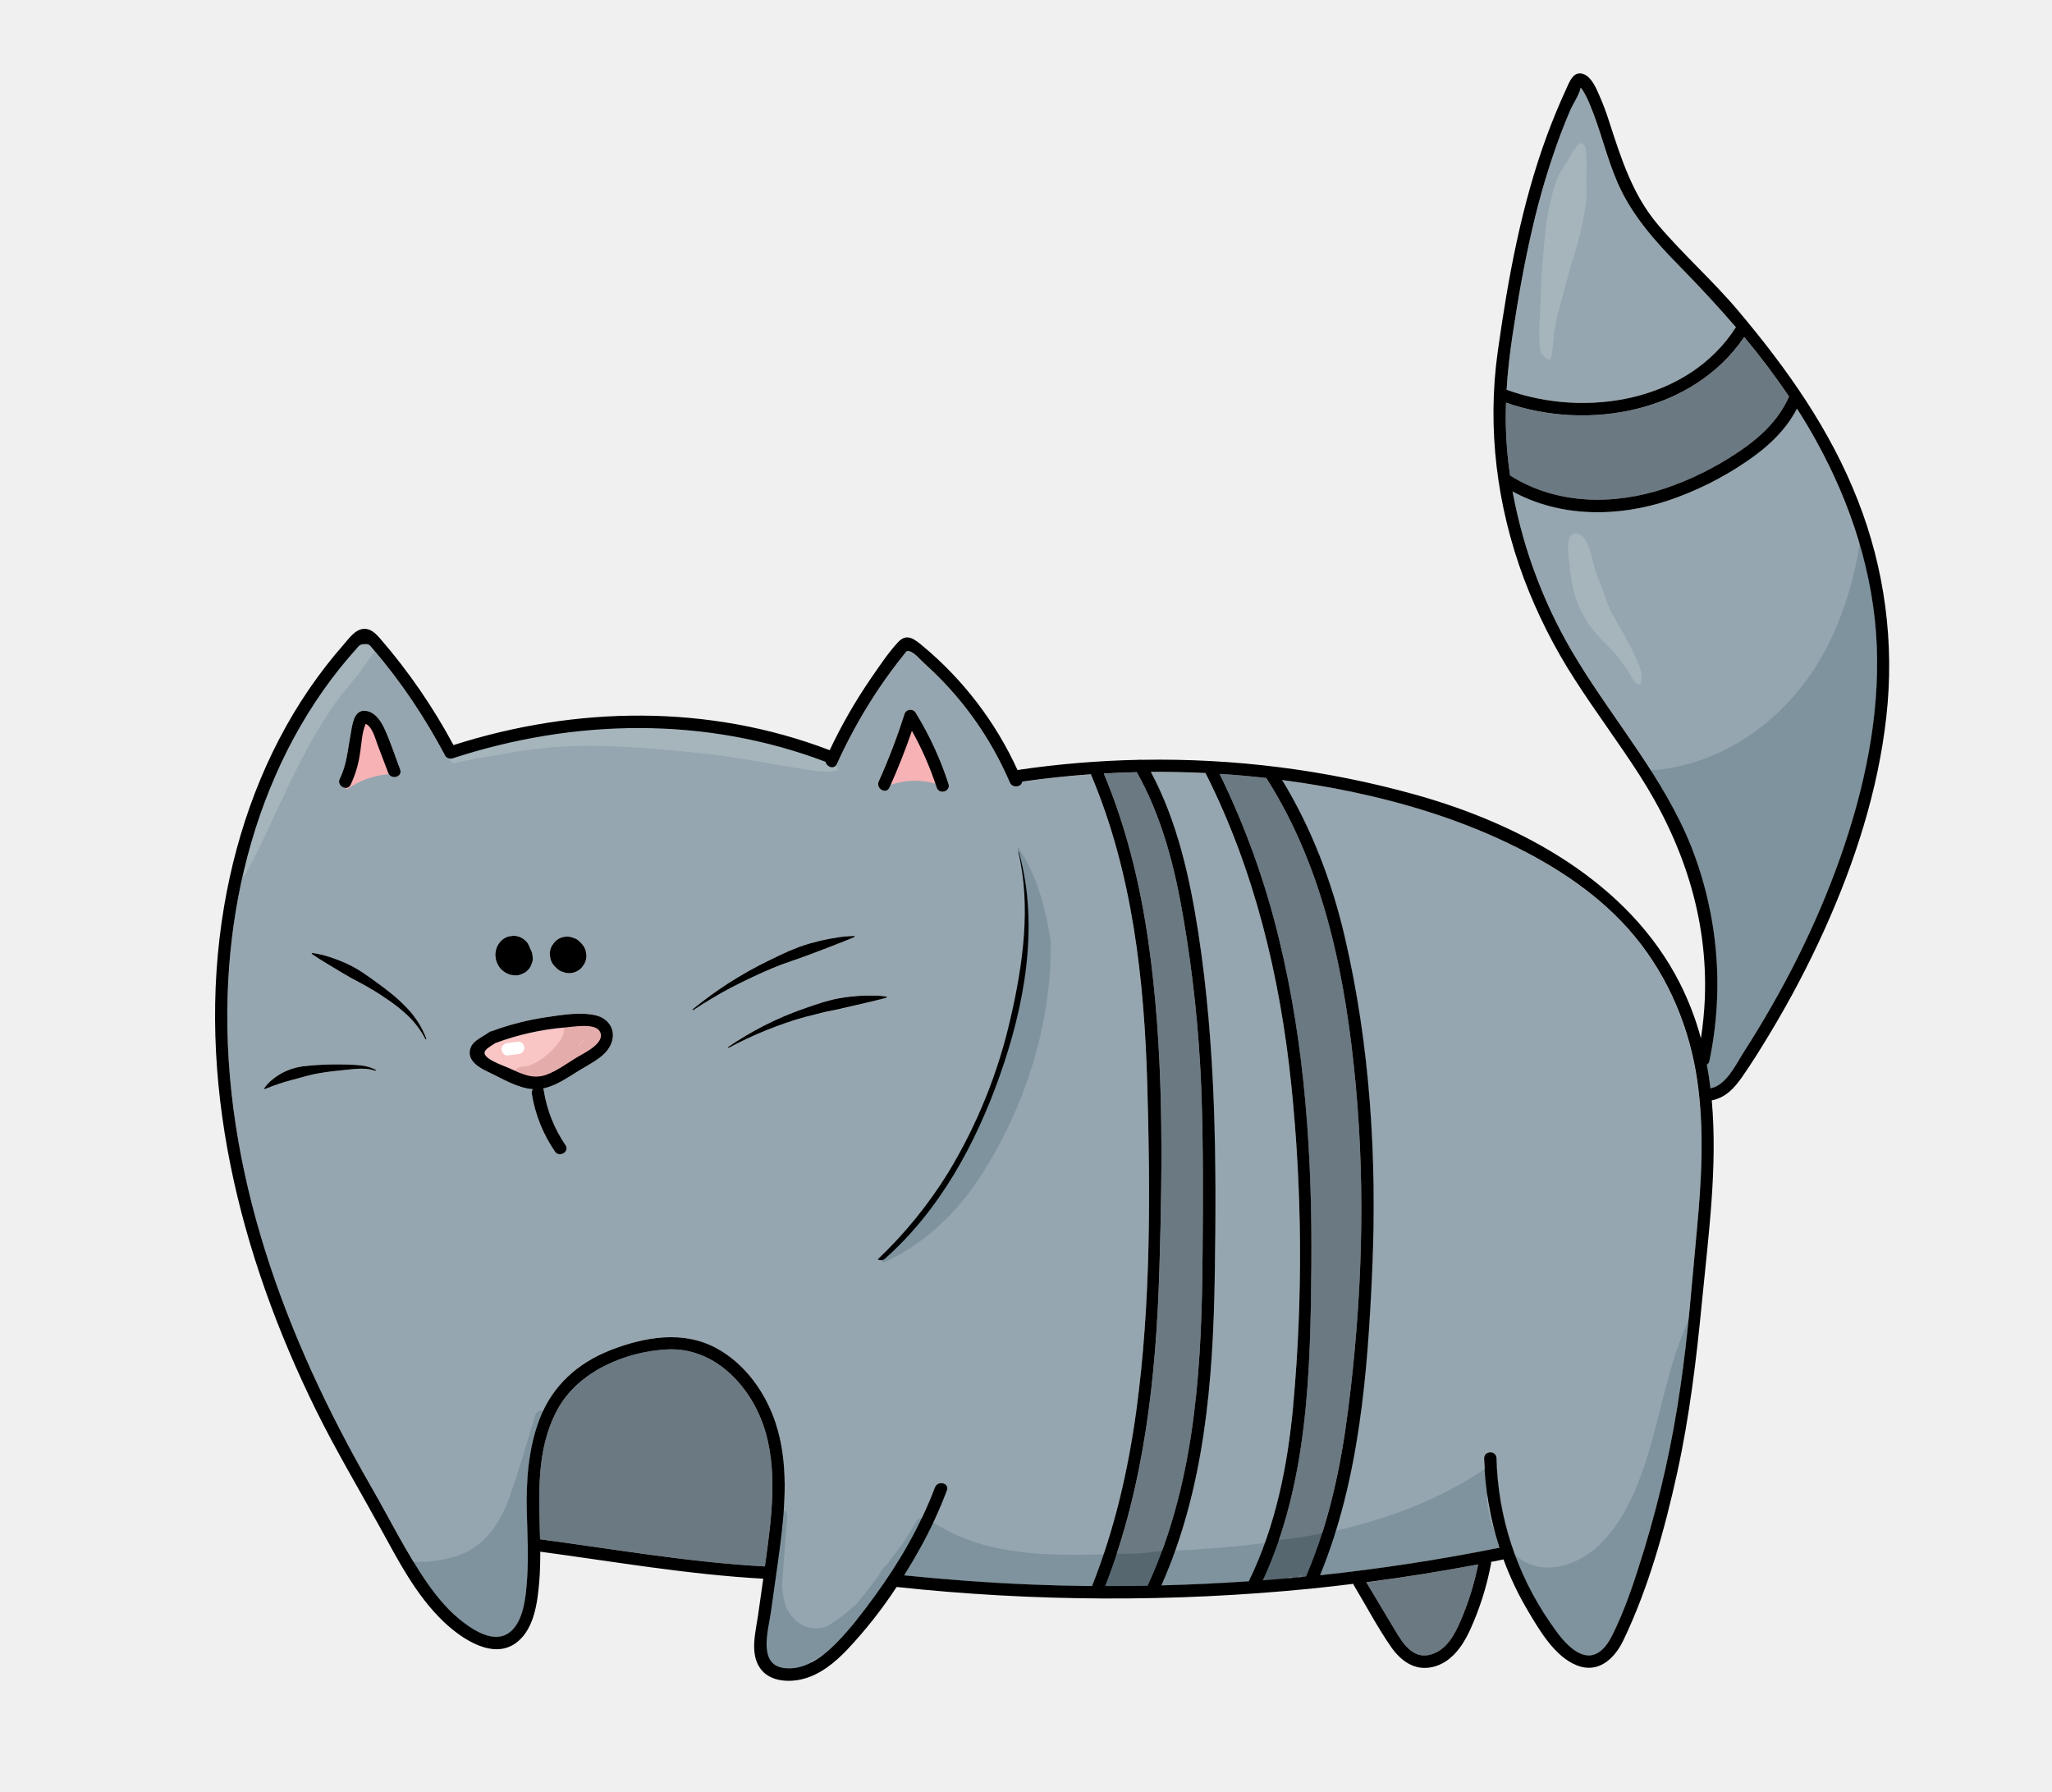
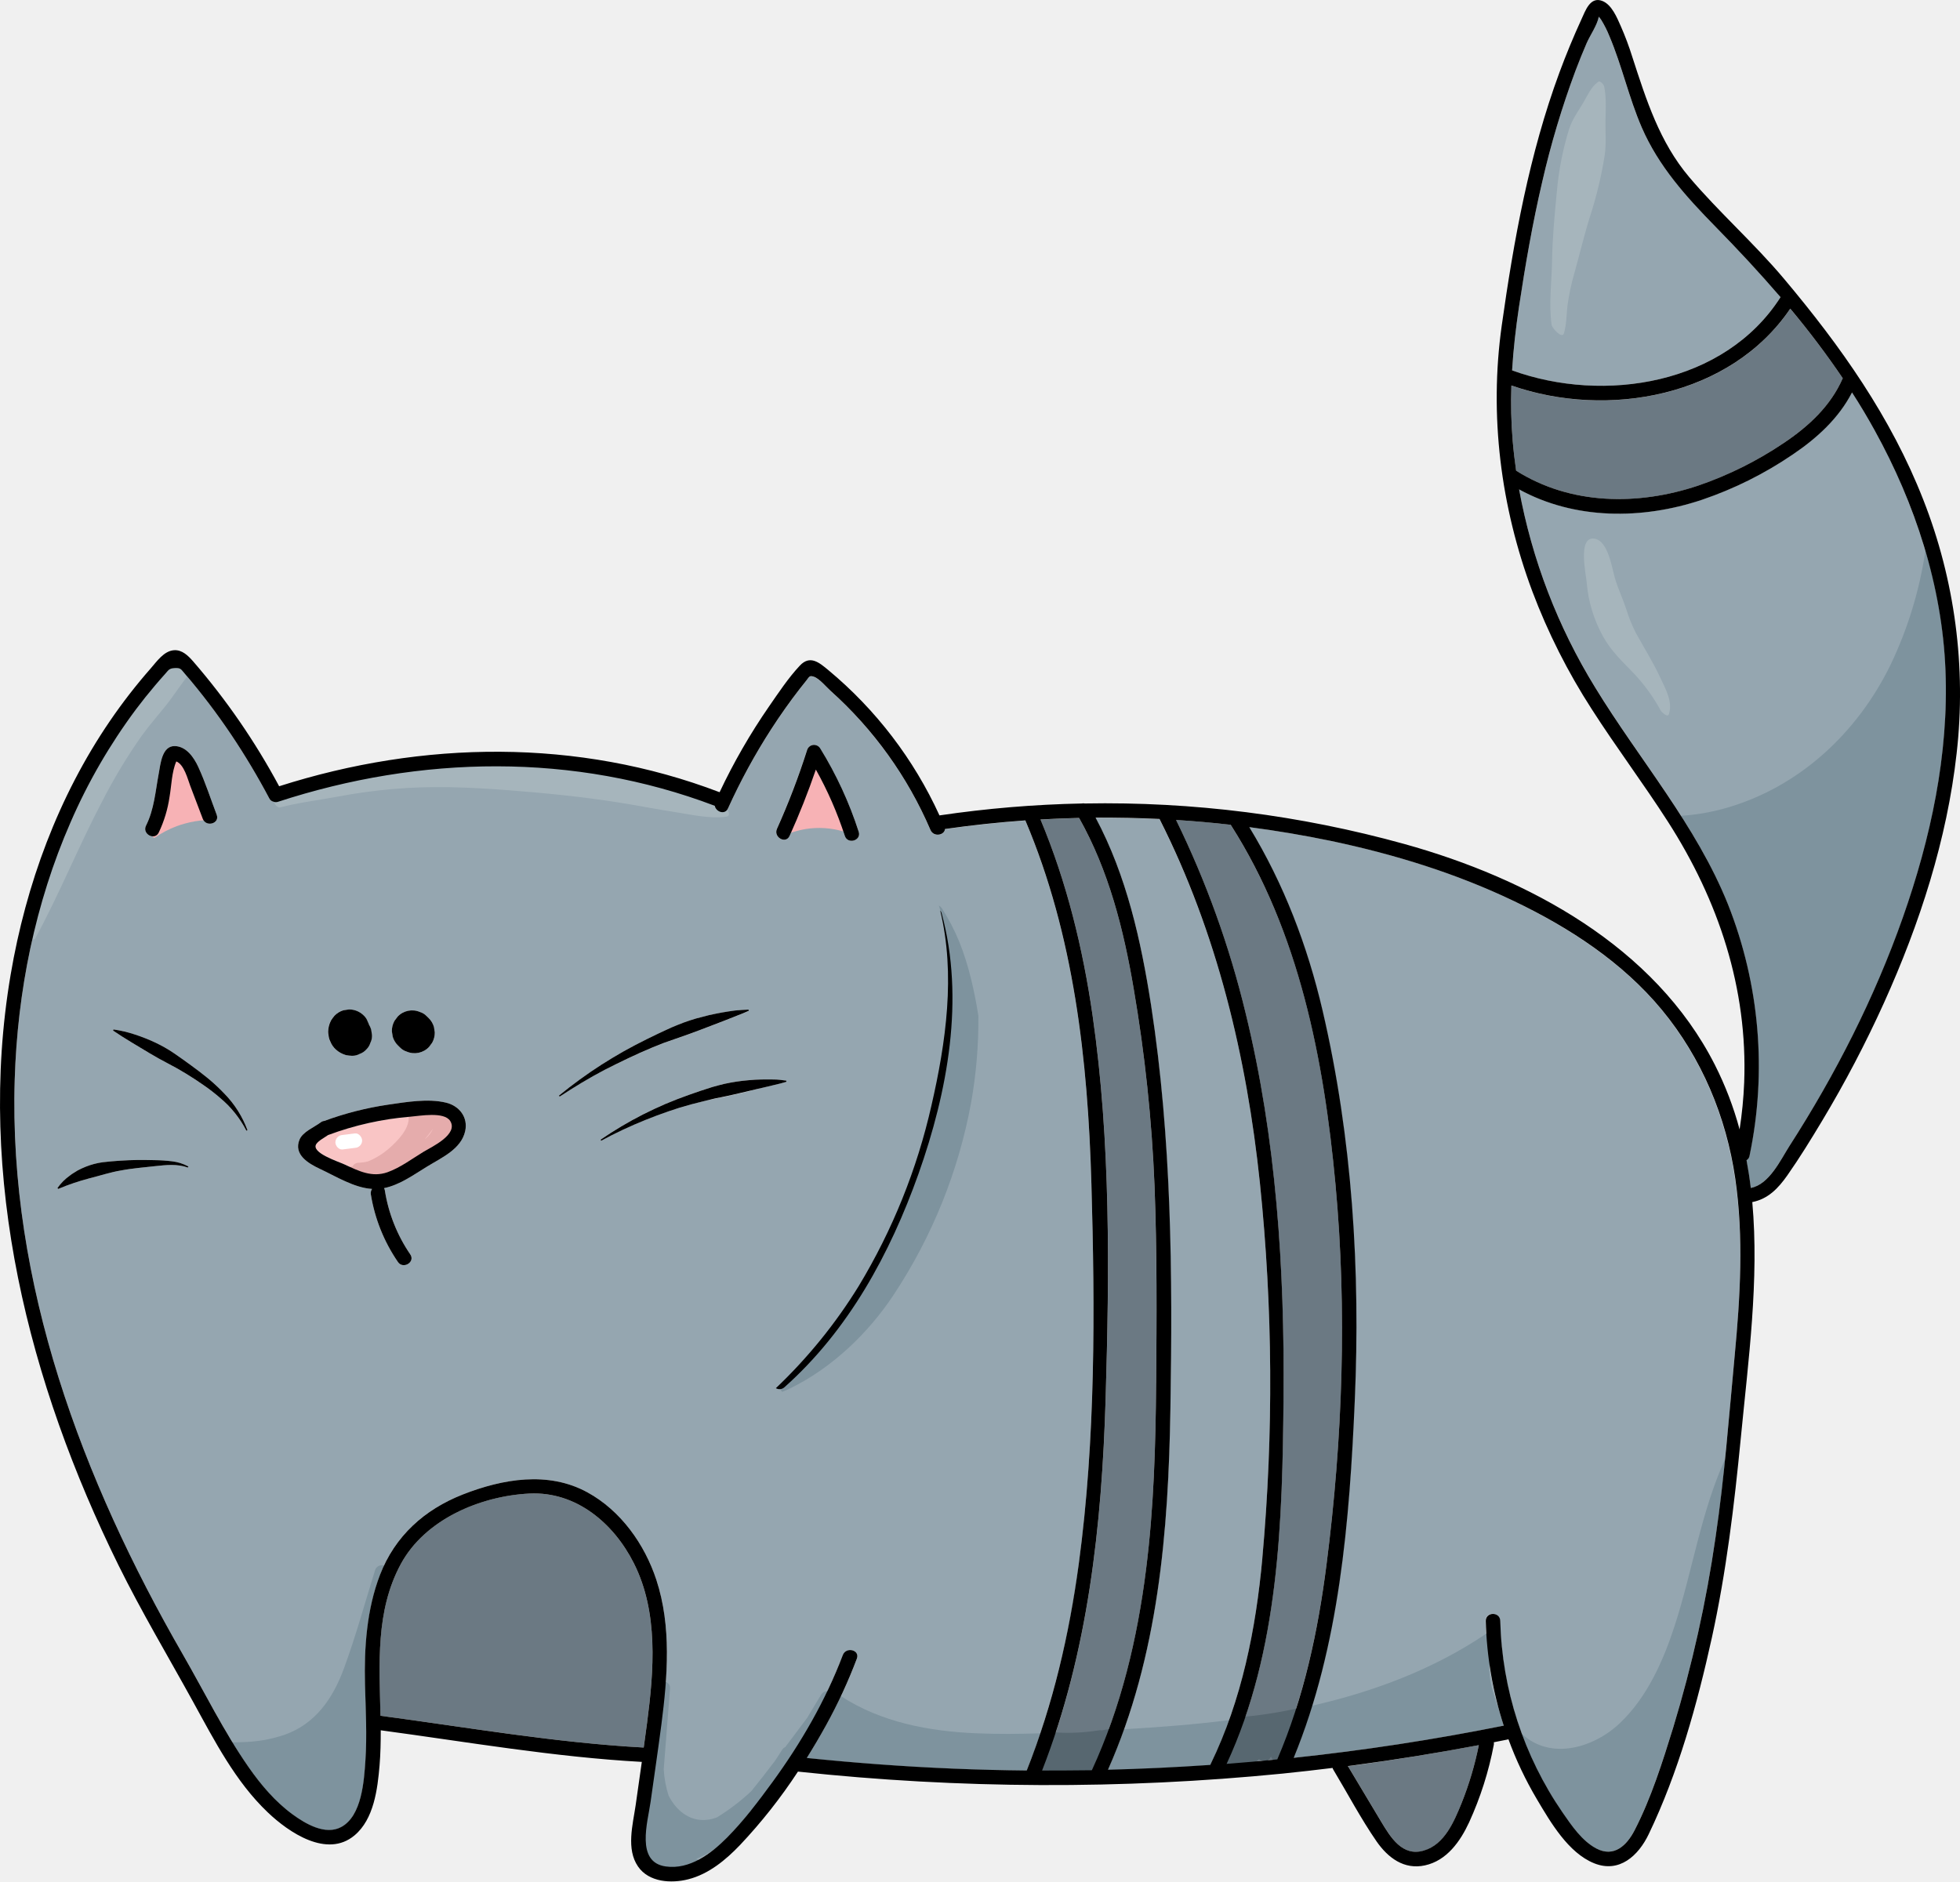
- <svg xmlns="http://www.w3.org/2000/svg" id="cat" viewBox="0 0 995.49 869.11">
+ <svg xmlns="http://www.w3.org/2000/svg" id="cat" viewBox="104.33 35.56 812.17 779.76">
  <defs>
    <style>.cls-1{fill:#6b7983;}.cls-2{fill:#f9c5c5;}.cls-3{fill:#95a6b0;}.cls-4{fill:#e5acac;}.cls-5{fill:#fff;}.cls-6{fill:#f7b2b5;}.cls-7{fill:#7e939e;}.cls-8{fill:#576770;}.cls-9{fill:#a6b5bc;}</style>
  </defs>
  <g id="color">
    <path class="cls-1" d="M717.11,758.83A137.11,137.11,0,0,1,709.92,783c-3,7.51-7,17-15.49,19.58-8.91,2.71-13.87-5.54-17.76-12q-6.9-11.52-13.77-23l2-.25Q691.1,763.77,717.11,758.83Z" />
    <path class="cls-1" d="M867.92,192.32c-5,11.53-14.2,20-24.49,26.87a150.48,150.48,0,0,1-35.58,17.72c-24.82,8.28-52.68,8-75.28-6.25-.58-4.09-1.07-8.19-1.42-12.3a193,193,0,0,1-.54-23c40,13.95,90.85,4.63,115.56-31.85A358.49,358.49,0,0,1,867.92,192.32Z" />
    <path class="cls-1" d="M657.73,526.49C662.56,578.8,660.68,632,654,684c-3.54,27.62-9.4,55.08-20.42,80.74q-10.47,1-21,1.86c21.81-47,23.13-100.77,23.58-151.74.47-53.49-3-107.48-15.75-159.59a390.51,390.51,0,0,0-28.78-79.88q11.36.72,22.66,2c0,.06.06.13.1.2C642.76,422,653,474.8,657.73,526.49Z" />
    <path class="cls-1" d="M582.73,527.17c1,27.18.89,54.43.67,81.62-.21,25.77-.95,51.62-4.16,77.21-3.59,28.66-10.33,57-22.46,83.29q-10.32.18-20.63.12c19.12-49,24.77-101.82,26.33-154.06,1.57-52.67,2.14-106.46-5.38-158.73-4-27.9-10.72-55.35-21.61-81.38q8-.47,16-.64c12.3,21.83,18.47,46.27,22.63,70.83A635.14,635.14,0,0,1,582.73,527.17Z" />
    <path class="cls-1" d="M367,683.5c10.21,20.29,8.29,44.38,5.44,66.18-.44,3.39-.91,6.78-1.38,10.16-36.62-2-72.77-8.33-109.08-13.17-.44-21.51-2.11-43.38,8.41-62.86,10-18.55,33-28.28,53.35-29.24C343.12,653.65,358.68,666.92,367,683.5Z" />
    <path class="cls-2" d="M290.84,500.15c3.53,5.57-7.61,10.71-11,12.75-4.8,2.92-9.67,6.61-15,8.46-6.44,2.24-11.87-.5-17.67-3.19-2.77-1.28-14.35-5-11.74-8.6,1-1.42,3.32-2.56,4.8-3.62a127.12,127.12,0,0,1,34.06-7.57C278.07,498.09,288.32,496.18,290.84,500.15Z" />
    <path class="cls-3" d="M556.57,526.27c-1.46-51.25-7.2-103.06-27.38-150.63q-16.7,1.19-33.3,3.57c-.17,2.6-4.7,3.45-6,.41a164.38,164.38,0,0,0-41.41-57.69c-1.79-1.6-4.61-5.06-6.9-5.83-1.87-.63-1.9,0-3.13,1.56q-1.4,1.72-2.76,3.48c-4.19,5.41-8.13,11-11.85,16.75A254.1,254.1,0,0,0,406,370.59c-1.3,2.86-5,1.44-5.48-1.06-58.37-22.15-121.94-20.94-181-1.66a2.88,2.88,0,0,1-1.76,0,2.6,2.6,0,0,1-1.86-1.44A297.35,297.35,0,0,0,200.1,340a271.86,271.86,0,0,0-19.31-25.38c-1.48-1.71-1.55-2.3-4-2.18s-2.58.82-4.09,2.49-2.79,3.16-4.16,4.77q-4.08,4.8-7.87,9.85a234.38,234.38,0,0,0-27.13,46.87c-14.65,33.48-22,70.07-23.11,106.52-2.62,84.55,28,166,69.64,238.27,6.94,12,13.29,24.56,20.57,36.44,2.16,3.53,4.4,7,6.76,10.4,5.1,7.3,11,14.27,18.22,19.53,5.3,3.86,13.52,8.75,20.12,5.19,8.54-4.61,9.43-19.14,10-27.52.71-10.52.11-21-.17-31.56-.39-15.17.72-31.18,6.23-45.45.51-1.31,1.06-2.59,1.64-3.84h0c6.58-14,18-23.7,32.62-29.43,16.52-6.48,35.39-9.79,51.63-.92,13.86,7.57,23.76,21.52,28.62,36.33,4.46,13.61,4.92,28,3.91,42.27-.42,5.9-1.09,11.77-1.83,17.55-1.39,10.74-3,21.46-4.49,32.18-1.18,8.4-6.29,25,6.3,26.75a22.14,22.14,0,0,0,13.52-2.74,41.32,41.32,0,0,0,7-4.73l.05,0c1.72-1.42,3.33-2.94,4.82-4.44,6.93-7,13-15,18.78-22.92a247.4,247.4,0,0,0,18-28.37,202,202,0,0,0,11.21-24.39c1.36-3.57,7.19-2.12,5.82,1.49q-3,7.9-6.59,15.53-2.9,6.16-6.2,12.14-3.75,6.79-7.95,13.5c20.19,2.07,40.43,3.58,60.71,4.42q15.21.63,30.42.78,3-7.65,5.65-15.45a380.12,380.12,0,0,0,15.91-70.13C558.34,631.88,558.07,578.56,556.57,526.27ZM164.85,377.72c3.39-6.76,3.88-14.26,5.26-21.58.72-3.84,1.31-11.54,6.71-11.36,4.74.15,7.87,4.74,9.64,8.57,3,6.41,5.15,13.29,7.66,19.89,1.38,3.63-4.39,5.29-5.75,1.71l-5.21-13.71c-1-2.62-2.51-8.83-5.78-10.1-1.91,4.39-2,10.23-2.8,14.7a51.39,51.39,0,0,1-4.49,14.81C168.36,384.11,163.13,381.17,164.85,377.72Zm17.33,141.74c-4.4-1.58-9-1.07-13.68-.57-2.33.23-4.66.47-7,.75s-4.61.56-6.88,1c-4.56.74-8.87,2.21-13.18,3.27a97.51,97.51,0,0,0-13,4.41l-.31-.38a21.49,21.49,0,0,1,5.21-5.21l.75-.56.78-.49c.53-.33,1.06-.64,1.6-1a35.24,35.24,0,0,1,3.36-1.56,30,30,0,0,1,7.1-1.87c2.41-.28,4.82-.49,7.21-.64s4.76-.25,7.13-.29,4.73,0,7.08.07a64,64,0,0,1,7.14.47,18.85,18.85,0,0,1,6.85,2.15Zm24.25-15.27a43.39,43.39,0,0,0-10.82-13.52,74.13,74.13,0,0,0-6.87-5.33c-2.37-1.68-4.82-3.26-7.31-4.79s-5-2.94-7.62-4.29-5.11-2.77-7.61-4.25l-7.51-4.52c-2.5-1.53-5-3.07-7.51-4.8l.18-.47a50.18,50.18,0,0,1,8.79,2.07,72.89,72.89,0,0,1,8.38,3.3,57.36,57.36,0,0,1,7.82,4.43c2.48,1.68,4.9,3.45,7.31,5.2s4.8,3.57,7.11,5.48a78.23,78.23,0,0,1,6.58,6.17A42.77,42.77,0,0,1,206.89,504Zm61.36-45.52,1.3-1.75a8.22,8.22,0,0,1,9.25-1.93,6.33,6.33,0,0,1,2.77,1.71l.78.75a8.51,8.51,0,0,1,2.25,3.71c.12.75.23,1.5.35,2.25a8.52,8.52,0,0,1-1.08,4.31l-1.3,1.75a8.22,8.22,0,0,1-9.25,1.93,6.33,6.33,0,0,1-2.77-1.71l-.78-.75a8.51,8.51,0,0,1-2.25-3.71c-.12-.75-.23-1.5-.35-2.25A8.52,8.52,0,0,1,267.79,458.67Zm-26.38-.07a2.12,2.12,0,0,1,.11-.21,17.9,17.9,0,0,1,1.38-1.86,8.44,8.44,0,0,1,3.71-2.26l2.26-.34a8.52,8.52,0,0,1,6,2.37,6.33,6.33,0,0,1,1.81,2.71,6.61,6.61,0,0,1,.5,1.2,8.76,8.76,0,0,1,.9,2c.11.75.23,1.5.34,2.25a6.29,6.29,0,0,1-.67,3.29,6.4,6.4,0,0,1-1.7,2.77,6.52,6.52,0,0,1-2.71,1.81,6.43,6.43,0,0,1-3.26.79,15.58,15.58,0,0,1-2.46-.29l-.18-.06a10.29,10.29,0,0,1-4-2.26,8.61,8.61,0,0,1-2.28-3.31,6.67,6.67,0,0,1-.73-2.51,8.07,8.07,0,0,1-.18-1.52A10.26,10.26,0,0,1,241.41,458.6Zm55.68,45.76c-1.65,7.48-9.77,11-15.68,14.63-5.52,3.36-11.41,7.69-17.94,9a2.82,2.82,0,0,1,.33.94,64.9,64.9,0,0,0,10.54,26.53c2.18,3.2-3,6.3-5.13,3.12A69,69,0,0,1,258,530.61a3.12,3.12,0,0,1,.5-2.29c-7.5-.47-15-5.23-21.59-8.3-4.76-2.23-11.08-5.92-8.45-12.18,1.35-3.21,6.06-5.07,8.82-7.14a2.69,2.69,0,0,1,1.41-.56,132.55,132.55,0,0,1,26.44-6.74c7.5-1.1,16.51-2.65,24-.84C294.66,493.89,298.35,498.62,297.09,504.36Zm129.16-125.3a304,304,0,0,0,12.44-32.51,3,3,0,0,1,5.47-.82,158,158,0,0,1,16,34.55c1.2,3.69-4.57,5.37-5.75,1.7a152.69,152.69,0,0,0-12-27.47q-4.8,14-10.88,27.49C429.9,385.52,424.67,382.57,426.25,379.06Zm-90,111-.3-.4a191.6,191.6,0,0,1,17.61-12.81l4.65-2.88,4.72-2.76,4.81-2.6,4.88-2.48,4.93-2.39,5-2.31c1.68-.71,3.38-1.4,5.09-2.05s3.47-1.16,5.22-1.71l5.31-1.38c1.8-.37,3.58-.78,5.39-1.09s3.62-.55,5.43-.79,3.66-.32,5.51-.36l.1.49c-1.67.78-3.37,1.43-5.06,2.09s-3.36,1.35-5.05,2-3.36,1.28-5,1.92l-5,1.91c-1.67.64-3.34,1.27-5,1.85s-3.36,1.21-5.05,1.77l-5.07,1.78-5,2-4.93,2.13-4.88,2.26-4.85,2.35L354.81,479C348.44,482.3,342.27,486.05,336.23,490Zm79.12-2.4c-1.63.41-3.26.78-4.89,1.15s-3.26.77-4.89,1.1-3.27.72-4.91,1L395.74,492l-4.87,1.24L386,494.63l-4.79,1.58-4.75,1.69-4.71,1.83a179.34,179.34,0,0,0-18.37,8.62l-.26-.43a157,157,0,0,1,17.59-10.46l4.62-2.25,4.69-2.11,4.77-1.93,4.83-1.79,4.87-1.69,4.92-1.59c1.65-.47,3.32-.92,5-1.32s3.39-.65,5.09-.94,3.42-.42,5.13-.59,3.44-.25,5.16-.29,3.45,0,5.17,0,3.45.24,5.17.48l0,.49c-1.67.52-3.33.91-5,1.3s-3.29.83-4.94,1.18S417,487.22,415.35,487.61ZM498,764.1c-.05,0,0-.08,0-.08S498,764.1,498,764.1Z" />
    <path class="cls-3" d="M627.42,681.31c-2.08,22.81-6,45.61-13.8,67.16a183.33,183.33,0,0,1-7.7,18.34c0,.1-.07.2-.11.3q-21.18,1.49-42.4,2,3.71-8.34,6.72-16.88c15.07-42.39,18.44-88,19.15-132.89.88-55.92.46-111.65-8-167-4.13-26.86-10.09-53.73-23-77.82q13.28-.11,26.55.54l0,.14C608.62,422.12,621,473.85,626.41,526A805.33,805.33,0,0,1,627.42,681.31Z" />
    <path class="cls-3" d="M815.21,129.52c9.29,9.46,18.33,19.15,26.94,29.19-23.1,36.18-73.06,44.21-111.25,30.39.53-8.76,1.54-17.49,2.85-26.28,2.6-17.36,5.63-34.68,9.62-51.79a363.4,363.4,0,0,1,13.78-46.14q2.18-5.73,4.6-11.38c1.44-3.34,4.39-7.48,5.06-11a13,13,0,0,1,1,1.31,44.11,44.11,0,0,1,3.37,6.69c5.24,12.34,8.09,25.57,13.43,37.9C791.65,104.57,803,117.06,815.21,129.52Z" />
    <path class="cls-3" d="M892.8,415.85c-11.72,33.27-27.89,65-47,94.65-3.76,5.85-8.42,15.94-16,17.35q-.69-5.77-1.76-11.48a2.6,2.6,0,0,0,1.24-1.82,181.78,181.78,0,0,0-8.91-104.19c-5.2-13-12-25-19.45-36.69-11.45-17.94-24.44-35-35.55-53.14a239,239,0,0,1-31.58-82.19c23.11,12.66,51,12.58,75.75,4.32a155.32,155.32,0,0,0,37.66-18.79c9.94-6.73,19-15,24.55-25.7q4.95,7.72,9.42,15.78a247.57,247.57,0,0,1,21,49.88,203.9,203.9,0,0,1,8.33,49.51C911.89,348.24,904.34,383.08,892.8,415.85Z" />
    <path class="cls-3" d="M823.13,597.47c-1.34,14.25-2.52,28.56-4,42.83-1.1,10.85-2.36,21.68-4,32.43a529.66,529.66,0,0,1-17.52,78.73c-4.45,14.3-9.15,29.26-16,42.61-3.25,6.3-8.54,11.41-15.86,7.57-6.06-3.18-10.23-9.45-14-14.93a144.33,144.33,0,0,1-16.86-32.58,147.58,147.58,0,0,1-9-46.85c-.11-3.86-6.11-3.76-6,.11,0,1.75.12,3.51.24,5.26.26,4.37.71,8.73,1.35,13.05a156.59,156.59,0,0,0,3.61,17.48s0,0,0,.05c.68,2.53,1.42,5,2.23,7.54l-.25,0q-43.08,8.67-86.78,13.29,4.36-10.62,7.72-21.6c12.51-40.54,15.73-84.17,17.57-126.18,2.38-54.17-1-109-13.33-161.95-6.23-26.71-16.07-52.55-30.37-76q17,2.24,33.8,5.72c26.34,5.5,51.74,13.31,76,25,22.85,11,44.88,25.34,61.16,45,16.51,20,26.7,44.36,30.42,69.93C826.92,548.34,825.43,573.1,823.13,597.47Z" />
    <path class="cls-4" d="M292.51,501.94a6.59,6.59,0,0,0-2.65-4.49c-.42-1.62-2.18-2.17-3.65-2l-2.24-.23c-.71-.11-1.42-.19-2.1-.24a2.52,2.52,0,0,0-2.51,1.32,6,6,0,0,0-.14-.61c-1.08-3.7-6.87-2.13-5.78,1.59,1.55,5.3-4.49,11.33-8.13,14.46a31.49,31.49,0,0,1-8.46,5.16,18.46,18.46,0,0,1-3.93.57,2.82,2.82,0,0,0-2.52,1.55l-.07,0c-3.68.06-3.78,5.59-.31,6a2.78,2.78,0,0,0,1.37.28,57.11,57.11,0,0,0,6.7-.6,2.61,2.61,0,0,0,2.88.8,79.42,79.42,0,0,0,8.73-3.89l.13,0,1.25-.49a53.2,53.2,0,0,0,13-7.46C287.47,511,293.23,506.94,292.51,501.94Zm-12.19,5.82c1.23-1.43,2.37-2.89,3.4-4.36A11.86,11.86,0,0,1,280.32,507.76Z" />
    <path class="cls-5" d="M251.39,505.31l-5.09.65a3.1,3.1,0,0,0-3,3c0,1.46,1.38,3.2,3,3l5.09-.65a3.09,3.09,0,0,0,3-3C254.39,506.85,253,505.11,251.39,505.31Z" />
    <path class="cls-6" d="M440.07,378.9a35.76,35.76,0,0,1,15.76,1.92,3.62,3.62,0,0,0-.2-2q-4.77-10.68-9.52-21.36a2.52,2.52,0,0,0-.77-1c0-.19.09-.38.12-.58.69-3.78-5.1-5.39-5.78-1.59a72.54,72.54,0,0,1-10.19,26.16,2.73,2.73,0,0,0-.44,1.48A36.49,36.49,0,0,1,440.07,378.9Z" />
    <path class="cls-6" d="M168.32,382.85a41.12,41.12,0,0,1,9.29-4.9c4-1.46,10.83-3.15,16.27-2.21a2.67,2.67,0,0,0-1.94-3.74c-.85-.18-1.71-.31-2.56-.42-.35-.53-.7-1.07-1-1.61a3,3,0,0,0-2-3.55,59.06,59.06,0,0,1-5.53-15.29,3,3,0,0,0-4.4-1.79c-4,2.21-3.47,7.05-4.1,11a72.44,72.44,0,0,1-5.54,18.26A3.22,3.22,0,0,0,168.32,382.85Z" />
    <path class="cls-7" d="M892.8,415.85c-11.72,33.27-27.89,65-47,94.65-3.76,5.85-8.42,15.94-16,17.35q-.69-5.77-1.76-11.48a2.6,2.6,0,0,0,1.24-1.82,181.78,181.78,0,0,0-8.91-104.19c-5.2-13-12-25-19.45-36.69a86.82,86.82,0,0,0,18-3.05c30.72-8.55,55-31.21,68.79-59.5a165.55,165.55,0,0,0,14.45-47.29,203.9,203.9,0,0,1,8.33,49.51C911.89,348.24,904.34,383.08,892.8,415.85Z" />
    <path class="cls-7" d="M860.57,450c3.87,0,3.87-6,0-6s-3.86,6,0,6Z" />
    <path class="cls-7" d="M819.15,640.3c-1.1,10.85-2.36,21.68-4,32.43a529.66,529.66,0,0,1-17.52,78.73c-4.45,14.3-9.15,29.26-16,42.61-3.25,6.3-8.54,11.41-15.86,7.57-6.06-3.18-10.23-9.45-14-14.93a144.33,144.33,0,0,1-16.86-32.58c12,11.25,30.06,5.8,40.88-4.62,11.14-10.71,17.71-25.52,22.43-40C805.65,686.66,809.18,662.19,819.15,640.3Z" />
    <path class="cls-7" d="M261.79,688.27c-5.51,14.27-6.62,30.28-6.23,45.45.28,10.53.88,21,.17,31.56-.57,8.38-1.46,22.91-10,27.52-6.6,3.56-14.82-1.33-20.12-5.19-7.25-5.26-13.12-12.23-18.22-19.53-2.36-3.39-4.6-6.87-6.76-10.4,1.32,0,2.64,0,3.94-.08a58.43,58.43,0,0,0,17.54-3c12.91-4.51,20.14-15.08,24.7-27.45,4.92-13.34,8.69-27.18,12.92-40.75a2.94,2.94,0,0,1,3.7-2C262.85,685.68,262.3,687,261.79,688.27Z" />
    <path class="cls-7" d="M725.16,743.23s0,0,0-.05c-2.24-5.93-4.09-11.83-3.61-17.48a18.35,18.35,0,0,1,3.51-9.44c1.75-2.43-1.69-5.76-4.11-4.11l-.75.5c-21.91,14.79-46.56,24-72.1,29.84q-3.37,11-7.72,21.6,43.65-4.64,86.78-13.29l.25,0C726.58,748.28,725.84,745.76,725.16,743.23Z" />
    <path class="cls-7" d="M563.41,769.12q21.23-.54,42.4-2c0-.1.06-.2.11-.3a183.33,183.33,0,0,0,7.7-18.34c-14.44,1.83-29,2.94-43.49,3.77Q567.1,760.77,563.41,769.12Z" />
    <path class="cls-7" d="M424.87,778.76c.79-1.28,1.59-2.56,2.4-3.82,2.2-4.94,4.83-9.71,7.46-14.37a213.32,213.32,0,0,1,14.71-23.05,3,3,0,0,0-4.83.36c-1.94,3.28-3.9,6.53-5.89,9.78-3,4-6,8-9,12a2.83,2.83,0,0,0-1.32,1.14c-.94,1.52-1.91,3-2.9,4.5q-4.8,6.39-9.83,12.59a89.37,89.37,0,0,1-14.18,10.85,15.45,15.45,0,0,1-7,1.09c-5.94-.51-10.54-4.93-13.13-10.11a44.14,44.14,0,0,1-2-10.93l.93-11.85a3.23,3.23,0,0,0,.06-.81l1.62-20.7a2.49,2.49,0,0,0-1.75-2.73,3.21,3.21,0,0,0-4.25,2.73q-.48,6.21-1,12.41a3.38,3.38,0,0,0-.21.7c-1.39,7.82-2.84,16.11-1.73,24.05q-.68,8.68-1.36,17.39c-.51,6.51-1.53,13.91,4.26,18.46,4.4,3.45,10.48,3.58,15.82,3.36,3-.12,3.68-3.85,1.94-5.36a2.49,2.49,0,0,0-.84-.48,21.32,21.32,0,0,0,2-.84,38,38,0,0,0,5.77-3.41l.05,0c1.72-1.42,3.33-2.94,4.82-4.44a137.74,137.74,0,0,0,9.79-11.07,104.74,104.74,0,0,0,8-7.44A3.18,3.18,0,0,0,424.87,778.76Z" />
    <path class="cls-7" d="M508.92,753.94c-19.71-.83-39.42-4.55-56.13-15.39q-2.9,6.16-6.2,12.14-3.75,6.79-7.95,13.5c20.19,2.07,40.43,3.58,60.71,4.42q15.21.63,30.42.78,3-7.65,5.65-15.45C526.58,754.23,517.74,754.31,508.92,753.94ZM498,764.1s0-.08,0-.08S498,764.1,498,764.1Z" />
    <path class="cls-8" d="M568.11,751.93c-.69.16-1.38.3-2.07.44a3,3,0,0,0-1.89-.23l-3.34.59a3.06,3.06,0,0,0-1.25,0,81.92,81.92,0,0,1-19.16.76c-3-.22-3.66,3.45-1.92,5.16,0,.07.08.16.14.23a10.22,10.22,0,0,0-3,5.38,3,3,0,0,0,0,1.4,28.56,28.56,0,0,0-1.3,4.25c-.72,3.26,3.52,4.9,5.21,2.82a45,45,0,0,0,13-.89l.25-.08h4.52c2.75,0,3.53-3,2.36-4.78a2.94,2.94,0,0,0,.12-.84v-.37a64.69,64.69,0,0,0,5.82-7.79l.18,0a2.56,2.56,0,0,0,2-3.59A3.49,3.49,0,0,0,568.11,751.93Z" />
    <path class="cls-8" d="M641.23,743.75A171.49,171.49,0,0,1,618,747.24c-3.27.26-3.76,4.67-1.43,5.76a18.26,18.26,0,0,0-6.37,8.67,2.77,2.77,0,0,0,1.53,3.4,3,3,0,0,0,4.42,2.17l.15,0a4.59,4.59,0,0,0,.39,2.41,2.91,2.91,0,0,0,2.59,1.48h.28a3,3,0,0,0,2.88-3c1.18-1.2,2.38-2.36,3.59-3.53a2.4,2.4,0,0,0,.59.46,3.34,3.34,0,0,0,1.56.37h.15a2.39,2.39,0,0,0,2.42-1.5c.08-.13.16-.27.25-.4.7,2.33,4,3.65,5.37.9q4.11-8.15,8.23-16.29A3,3,0,0,0,641.23,743.75Z" />
    <path class="cls-9" d="M402.12,367c-14.35-7-31.42-9.22-47.06-11.65s-31.48-4.41-47.33-4.61a284.65,284.65,0,0,0-45.26,3.37,221.58,221.58,0,0,0-22.68,4.59,79.42,79.42,0,0,0-10.3,3c-3.83,1.58-7.4,3.78-11.12,5.43-1.38.62.75,3.37,1.92,3.08,7.73-2,16-3,23.88-4.47,7.49-1.42,15-2.45,22.63-3.14,16.08-1.45,32-.77,48.05.46,15.31,1.18,30.56,2.68,45.74,5.08,7.85,1.23,15.65,2.8,23.5,4,6.87,1.07,14.13,2.81,21.1,1.91C408.84,373.62,403.23,367.55,402.12,367Z" />
    <path class="cls-9" d="M177.76,308c-4.42,2.87-9.17,5.56-13,9.23s-7.31,8.43-10.51,12.86a186.2,186.2,0,0,0-16.55,27.46c-9.85,20.2-16.9,42.66-21.31,64.69-.19.95,1.79,3.63,2.53,2.28,10.06-18.46,17.93-38.17,27.74-56.81A224.45,224.45,0,0,1,163,340.58c3.1-4.3,6.56-8.26,9.89-12.38,3.59-4.45,6.53-9.36,10.24-13.73C185.1,312.18,180.33,306.34,177.76,308Z" />
    <path class="cls-7" d="M501.8,425.82A86.62,86.62,0,0,0,494.61,412a6.08,6.08,0,0,0-1.25-1.18c1,3,1.5,6.18,2.36,9s.84,5.29,1.27,8.24c.07.49.14,1,.19,1.48,0,.14.06.29.08.43a88.57,88.57,0,0,1,1.27,17,181.25,181.25,0,0,1-4.18,37.79A281,281,0,0,1,483,522.31c-1.93,5.24-3.94,10.46-6.22,15.54-.28.93-.56,1.86-.85,2.78l-.27.63a218.32,218.32,0,0,1-21,37.1c-4.11,5.83-7.86,11.87-12.56,17.26a74.14,74.14,0,0,1-8.4,7.65,20.6,20.6,0,0,1-2.72,3.79,28.79,28.79,0,0,1-3.62,3.46,3.66,3.66,0,0,0,1.14,1.89c1.11-.44,2.21-.93,3.29-1.45,17.27-8.45,32.31-22.81,42.84-38.75a214.38,214.38,0,0,0,32.11-79.67,195.69,195.69,0,0,0,3-36C508.08,446.1,505.71,435.51,501.8,425.82Z" />
    <path class="cls-9" d="M769.6,85.28c.11-4.61.37-9.21-.51-13.75-.15-.81-1.6-2.77-2.6-2-2.87,2.09-4.32,5.6-6.1,8.6-2.11,3.57-4.54,6.82-5.82,10.77a124.14,124.14,0,0,0-5.15,26.38c-.91,9.44-1.8,18.7-1.95,28.2-.14,8.71-1.44,18.18-.18,26.79.18,1.2,4.35,6,5.11,3.39,1.09-3.74,1-7.76,1.48-11.63a93.17,93.17,0,0,1,2.86-13.4c2.21-7.86,4.07-15.85,6.54-23.64a166.36,166.36,0,0,0,6-25.13C770,95,769.5,90.12,769.6,85.28Z" />
    <path class="cls-9" d="M792.24,316.29c-2.9-6.28-6.66-12.25-10-18.31a59.25,59.25,0,0,1-4-9.87c-1.45-4.42-3.47-8.57-4.77-13.05-1.19-4.13-2.79-15.46-8.49-16.26-7-1-3.43,14.8-3.17,18.16a55.44,55.44,0,0,0,6.78,22.38c3.39,6.15,8.08,10.46,12.83,15.39a73.9,73.9,0,0,1,11.08,15.34c.32.57,2.88,3.13,3.39,1.45C797.55,326.21,794.4,321,792.24,316.29Z" />
  </g>
  <g id="ink">
    <path d="M901.27,242.64a219.68,219.68,0,0,1,13.84,105.1c-4,35.83-15.28,70.59-30.07,103.36a478,478,0,0,1-25.72,49.07c-4.57,7.61-9.24,15.22-14.34,22.49-3.77,5.38-8,9.83-14.55,11.11,2.91,32.29-1.66,65.73-4.76,97.8-2.71,27.87-6,55.38-12,82.78-6.07,27.56-13.9,55.85-26.15,81.38-4.27,8.92-12.18,16.27-22.61,12.08-10.74-4.31-18.11-17.07-23.72-26.52a150.27,150.27,0,0,1-11.81-24.89,2.53,2.53,0,0,1-.51.15c-1.85.38-3.69.74-5.54,1.1a3.4,3.4,0,0,1,0,1,140.48,140.48,0,0,1-10.22,32.15c-3.67,7.93-9.27,15.92-18.34,17.88-8.63,1.88-15.27-3.12-20-9.9-6.55-9.48-12-19.86-17.94-29.75a3.38,3.38,0,0,1-.32-.74c-6.63.82-13.26,1.59-19.91,2.26a2.56,2.56,0,0,1-.62.07,978,978,0,0,1-201-.81,219.82,219.82,0,0,1-24,30.43c-5.89,6.17-13,12.06-21.45,14.2-7,1.79-16.31,1.27-20.81-5.28-5-7.24-2.16-17.4-1-25.37q1.27-9,2.56-18c-36.31-2-72.18-8.25-108.18-13.1,0,4.9-.09,9.76-.49,14.56-.83,9.77-2.33,22.27-10.38,29-11.41,9.57-27.21-1.23-35.89-9.49C201.89,774,193.22,757,184.41,741c-10.4-18.91-21.43-37.38-31-56.75-37.13-75.33-58.95-160.78-44.66-244.78,6.34-37.31,19.73-73.79,41.15-105.12a226.29,226.29,0,0,1,16.88-21.76c2.5-2.85,5.45-7.23,9.63-7.54,3.36-.26,5.9,2.28,7.93,4.6A284.8,284.8,0,0,1,220,361.43c59.5-19,123.8-19.95,182.51,2.47a250.82,250.82,0,0,1,20.5-35.57c3.95-5.7,8-11.83,12.75-16.9,4.23-4.51,8-1.3,11.86,1.9a170.22,170.22,0,0,1,46,60.18,468.39,468.39,0,0,1,59-4.94,2.9,2.9,0,0,1,1.21,0,463.55,463.55,0,0,1,132.43,16.79C737.6,399.63,790,427.81,814.91,476.86a139.14,139.14,0,0,1,10.26,26.81,172.21,172.21,0,0,0,1.9-19.39c1.51-39.14-10.64-75.49-31.6-108.17-10.13-15.79-21.42-30.8-31.54-46.59a257.27,257.27,0,0,1-24.63-48.83c-13.15-35.17-17.92-73-12.69-110.2,5-35.52,11.46-71.18,23.92-104.92q4.13-11.16,9.1-22c1.63-3.51,3.64-9.68,8.75-7.58,3.86,1.59,6,6.9,7.55,10.39a121.55,121.55,0,0,1,4.79,12.8C786.51,77,792,94.45,804.32,109s26.91,27.4,39.27,42.12C867.08,179.07,887.87,208.39,901.27,242.64ZM892.8,415.85c11.54-32.77,19.09-67.61,17.68-102.51S898,244.45,881.18,214q-4.45-8.07-9.42-15.78c-5.52,10.72-14.61,19-24.55,25.7a155.32,155.32,0,0,1-37.66,18.79c-24.73,8.26-52.64,8.34-75.75-4.32a239,239,0,0,0,31.58,82.19c18.34,30,41.8,56.91,55,89.83a181.78,181.78,0,0,1,8.91,104.19,2.6,2.6,0,0,1-1.24,1.82q1.07,5.71,1.76,11.48c7.61-1.41,12.27-11.5,16-17.35C864.91,480.86,881.08,449.12,892.8,415.85ZM843.43,219.19c10.29-6.88,19.47-15.34,24.49-26.87a358.49,358.49,0,0,0-21.75-28.84c-24.71,36.48-75.58,45.8-115.56,31.85a193,193,0,0,0,.54,23c.35,4.11.84,8.21,1.42,12.3,22.6,14.29,50.46,14.53,75.28,6.25A150.48,150.48,0,0,0,843.43,219.19Zm-20.3,378.28c2.3-24.37,3.79-49.13.24-73.46-3.72-25.57-13.91-49.95-30.42-69.93-16.28-19.69-38.31-34.06-61.16-45-24.3-11.65-49.7-19.46-76-25Q639,380.6,622,378.37c14.3,23.44,24.14,49.28,30.37,76,12.34,52.91,15.71,107.78,13.33,161.95-2.17,49.59-6.26,101.42-25.29,147.78q43.65-4.64,86.78-13.29l.25,0a154.16,154.16,0,0,1-7.45-43.38c-.11-3.87,5.89-4,6-.11a146.81,146.81,0,0,0,25.82,79.43c3.79,5.48,8,11.75,14,14.93,7.32,3.84,12.61-1.27,15.86-7.57,6.87-13.35,11.57-28.31,16-42.61a529.66,529.66,0,0,0,17.52-78.73C818.9,647.83,820.77,622.55,823.13,597.47Zm19-438.76c-8.61-10-17.65-19.73-26.94-29.19-12.22-12.46-23.56-25-30.56-41.13-5.34-12.33-8.19-25.56-13.43-37.9a44.11,44.11,0,0,0-3.37-6.69,13,13,0,0,0-1-1.31c-.67,3.54-3.62,7.68-5.06,11q-2.43,5.64-4.6,11.38A363.4,363.4,0,0,0,743.37,111c-4,17.11-7,34.43-9.62,51.79-1.31,8.79-2.32,17.52-2.85,26.28C769.09,202.92,819.05,194.89,842.15,158.71ZM709.92,783a137.11,137.11,0,0,0,7.19-24.15q-26,4.92-52.26,8.42l-2,.25q6.89,11.52,13.77,23c3.89,6.48,8.85,14.73,17.76,12C702.92,800,706.87,790.49,709.92,783ZM654,684c6.67-52.07,8.55-105.24,3.72-157.55-4.77-51.69-15-104.5-43.3-148.85,0-.07-.06-.14-.1-.2q-11.31-1.29-22.66-2a390.51,390.51,0,0,1,28.78,79.88c12.76,52.11,16.22,106.1,15.75,159.59-.45,51-1.77,104.71-23.58,151.74q10.5-.81,21-1.86C644.61,739.12,650.47,711.66,654,684Zm-26.59-2.73a805.33,805.33,0,0,0-1-155.33c-5.43-52.13-17.79-103.86-41.54-150.81l0-.14q-13.27-.64-26.55-.54c12.87,24.09,18.83,51,23,77.82,8.51,55.39,8.93,111.12,8,167-.8,50.88-5,102.77-25.87,149.77q21.23-.54,42.4-2c0-.1.06-.2.11-.3C618.92,740.1,624.74,710.71,627.42,681.31Zm-44-72.52c.22-27.19.37-54.44-.67-81.62a635.14,635.14,0,0,0-8.63-81.74c-4.16-24.56-10.33-49-22.63-70.83q-8,.18-16,.64c10.89,26,17.6,53.48,21.61,81.38,7.52,52.27,6.95,106.06,5.38,158.73-1.56,52.24-7.21,105.06-26.33,154.06q10.32,0,20.63-.12c12.13-26.3,18.87-54.63,22.46-83.29C582.45,660.41,583.19,634.56,583.4,608.79Zm-32.07,75c7-51.93,6.74-105.25,5.24-157.54-1.46-51.25-7.2-103.06-27.38-150.63q-16.7,1.19-33.3,3.57c-.17,2.6-4.7,3.45-6,.41a164.38,164.38,0,0,0-41.41-57.69c-1.79-1.6-4.61-5.06-6.9-5.83-1.87-.63-1.9,0-3.13,1.56q-1.4,1.72-2.76,3.48c-4.19,5.41-8.13,11-11.85,16.75A254.1,254.1,0,0,0,406,370.59c-1.3,2.86-5,1.44-5.48-1.06-58.37-22.15-121.94-20.94-181-1.66a2.88,2.88,0,0,1-1.76,0,2.6,2.6,0,0,1-1.86-1.44A297.35,297.35,0,0,0,200.1,340a271.86,271.86,0,0,0-19.31-25.38c-1.48-1.71-1.55-2.3-4-2.18s-2.58.82-4.09,2.49-2.79,3.16-4.16,4.77q-4.08,4.8-7.87,9.85a234.38,234.38,0,0,0-27.13,46.87c-14.65,33.48-22,70.07-23.11,106.52-2.62,84.55,28,166,69.64,238.27,9,15.62,17,32,27.33,46.84,5.1,7.3,11,14.27,18.22,19.53,5.3,3.86,13.52,8.75,20.12,5.19,8.54-4.61,9.43-19.14,10-27.52.71-10.52.11-21-.17-31.56-.39-15.17.72-31.18,6.23-45.45,6.22-16.08,18.36-27,34.27-33.27,16.52-6.48,35.39-9.79,51.63-.92,13.86,7.57,23.76,21.52,28.62,36.33,6.31,19.25,4.62,40.08,2.08,59.82-1.39,10.74-3,21.46-4.49,32.18-1.18,8.4-6.29,25,6.3,26.75,9.92,1.4,18.8-5.33,25.36-11.95,6.93-7,13-15,18.78-22.92,11.89-16.28,22.06-33.88,29.22-52.76,1.36-3.57,7.19-2.12,5.82,1.49a213.28,213.28,0,0,1-12.79,27.67q-3.75,6.79-7.95,13.5c20.19,2.07,40.43,3.58,60.71,4.42q15.21.63,30.42.78C540.66,741.91,547.38,713.06,551.33,683.81ZM372.45,749.68c2.85-21.8,4.77-45.89-5.44-66.18-8.33-16.58-23.89-29.85-43.26-28.93-20.39,1-43.33,10.69-53.35,29.24-10.52,19.48-8.85,41.35-8.41,62.86,36.31,4.84,72.46,11.18,109.08,13.17C371.54,756.46,372,753.07,372.45,749.68Z" />
    <path d="M494.52,414.08a2.79,2.79,0,0,0-.59-1.15c6.4,26.45,2.38,54.66-3.63,80.8a252.35,252.35,0,0,1-30.15,74.86,210.89,210.89,0,0,1-34.32,42.31,3,3,0,0,0,3.55-.39c26.53-23.59,43.78-55.35,55.55-88.45C497,488,504.16,449.65,494.52,414.08Z" />
    <path d="M460.15,380.28c1.2,3.69-4.57,5.37-5.75,1.7a152.69,152.69,0,0,0-12-27.47q-4.8,14-10.88,27.49c-1.58,3.52-6.81.57-5.23-2.94a304,304,0,0,0,12.44-32.51,3,3,0,0,1,5.47-.82A158,158,0,0,1,460.15,380.28Z" />
    <path d="M376.5,497.9l-4.71,1.83a179.34,179.34,0,0,0-18.37,8.62l-.26-.43a157,157,0,0,1,17.59-10.46l4.62-2.25,4.69-2.11,4.77-1.93,4.83-1.79,4.87-1.69,4.92-1.59c1.65-.47,3.32-.92,5-1.32s3.39-.65,5.09-.94,3.42-.42,5.13-.59,3.44-.25,5.16-.29,3.45,0,5.17,0,3.45.24,5.17.48l0,.49c-1.67.52-3.33.91-5,1.3s-3.29.83-4.94,1.18-3.28.77-4.92,1.16-3.26.78-4.89,1.15-3.26.77-4.89,1.1-3.27.72-4.91,1L395.74,492l-4.87,1.24L386,494.63l-4.79,1.58Z" />
    <path d="M409,454.36c1.84-.15,3.66-.32,5.51-.36l.1.49c-1.67.78-3.37,1.43-5.06,2.09s-3.36,1.35-5.05,2-3.36,1.28-5,1.92l-5,1.91c-1.67.64-3.34,1.27-5,1.85s-3.36,1.21-5.05,1.77l-5.07,1.78-5,2-4.93,2.13-4.88,2.26-4.85,2.35L354.81,479c-6.37,3.34-12.54,7.09-18.58,11.05l-.3-.4a191.6,191.6,0,0,1,17.61-12.81l4.65-2.88,4.72-2.76,4.81-2.6,4.88-2.48,4.93-2.39,5-2.31c1.68-.71,3.38-1.4,5.09-2.05s3.47-1.16,5.22-1.71l5.31-1.38c1.8-.37,3.58-.78,5.39-1.09S407.14,454.6,409,454.36Z" />
    <path d="M289.15,492.56c5.51,1.33,9.2,6.06,7.94,11.8-1.65,7.48-9.77,11-15.68,14.63-5.52,3.36-11.41,7.69-17.94,9a2.82,2.82,0,0,1,.33.94,64.9,64.9,0,0,0,10.54,26.53c2.18,3.2-3,6.3-5.13,3.12A69,69,0,0,1,258,530.61a3.12,3.12,0,0,1,.5-2.29c-7.5-.47-15-5.23-21.59-8.3-4.76-2.23-11.08-5.92-8.45-12.18,1.35-3.21,6.06-5.07,8.82-7.14a2.69,2.69,0,0,1,1.41-.56,132.55,132.55,0,0,1,26.44-6.74C272.67,492.3,281.68,490.75,289.15,492.56Zm-9.27,20.34c3.35-2,14.49-7.18,11-12.75-2.52-4-12.77-2.06-16.52-1.77A127.12,127.12,0,0,0,240.26,506c-1.48,1.06-3.78,2.2-4.8,3.62-2.61,3.63,9,7.32,11.74,8.6,5.8,2.69,11.23,5.43,17.67,3.19C270.21,519.51,275.08,515.82,279.88,512.9Z" />
    <path d="M284.49,463.41a8.52,8.52,0,0,1-1.08,4.31l-1.3,1.75a8.22,8.22,0,0,1-9.25,1.93,6.33,6.33,0,0,1-2.77-1.71l-.78-.75a8.51,8.51,0,0,1-2.25-3.71c-.12-.75-.23-1.5-.35-2.25a8.52,8.52,0,0,1,1.08-4.31l1.3-1.75a8.22,8.22,0,0,1,9.25-1.93,6.33,6.33,0,0,1,2.77,1.71l.78.75a8.51,8.51,0,0,1,2.25,3.71C284.26,461.91,284.37,462.66,284.49,463.41Z" />
    <path d="M258.47,464.48a6.29,6.29,0,0,1-.67,3.29,6.4,6.4,0,0,1-1.7,2.77,6.52,6.52,0,0,1-2.71,1.81,6.43,6.43,0,0,1-3.26.79,15.58,15.58,0,0,1-2.46-.29l-.18-.06a10.29,10.29,0,0,1-4-2.26,8.61,8.61,0,0,1-2.28-3.31,6.67,6.67,0,0,1-.73-2.51,8.07,8.07,0,0,1-.18-1.52,10.26,10.26,0,0,1,1.15-4.59,2.12,2.12,0,0,1,.11-.21,17.9,17.9,0,0,1,1.38-1.86,8.44,8.44,0,0,1,3.71-2.26l2.26-.34a8.52,8.52,0,0,1,6,2.37,6.33,6.33,0,0,1,1.81,2.71,6.61,6.61,0,0,1,.5,1.2,8.76,8.76,0,0,1,.9,2C258.24,463,258.36,463.73,258.47,464.48Z" />
    <path d="M197.35,488.87A42.77,42.77,0,0,1,206.89,504l-.46.19a43.39,43.39,0,0,0-10.82-13.52,74.13,74.13,0,0,0-6.87-5.33c-2.37-1.68-4.82-3.26-7.31-4.79s-5-2.94-7.62-4.29-5.11-2.77-7.61-4.25l-7.51-4.52c-2.5-1.53-5-3.07-7.51-4.8l.18-.47a50.18,50.18,0,0,1,8.79,2.07,72.89,72.89,0,0,1,8.38,3.3,57.36,57.36,0,0,1,7.82,4.43c2.48,1.68,4.9,3.45,7.31,5.2s4.8,3.57,7.11,5.48A78.23,78.23,0,0,1,197.35,488.87Z" />
    <path d="M194.12,373.24c1.38,3.63-4.39,5.29-5.75,1.71l-5.21-13.71c-1-2.62-2.51-8.83-5.78-10.1-1.91,4.39-2,10.23-2.8,14.7a51.39,51.39,0,0,1-4.49,14.81c-1.73,3.46-7,.52-5.24-2.93,3.39-6.76,3.88-14.26,5.26-21.58.72-3.84,1.31-11.54,6.71-11.36,4.74.15,7.87,4.74,9.64,8.57C189.43,359.76,191.61,366.64,194.12,373.24Z" />
    <path d="M168.4,516.39a64,64,0,0,1,7.14.47,18.85,18.85,0,0,1,6.85,2.15l-.21.45c-4.4-1.58-9-1.07-13.68-.57-2.33.23-4.66.47-7,.75s-4.61.56-6.88,1c-4.56.74-8.87,2.21-13.18,3.27a97.51,97.51,0,0,0-13,4.41l-.31-.38a21.49,21.49,0,0,1,5.21-5.21l.75-.56.78-.49c.53-.33,1.06-.64,1.6-1a35.24,35.24,0,0,1,3.36-1.56,30,30,0,0,1,7.1-1.87c2.41-.28,4.82-.49,7.21-.64s4.76-.25,7.13-.29S166.05,516.35,168.4,516.39Z" />
  </g>
</svg>
